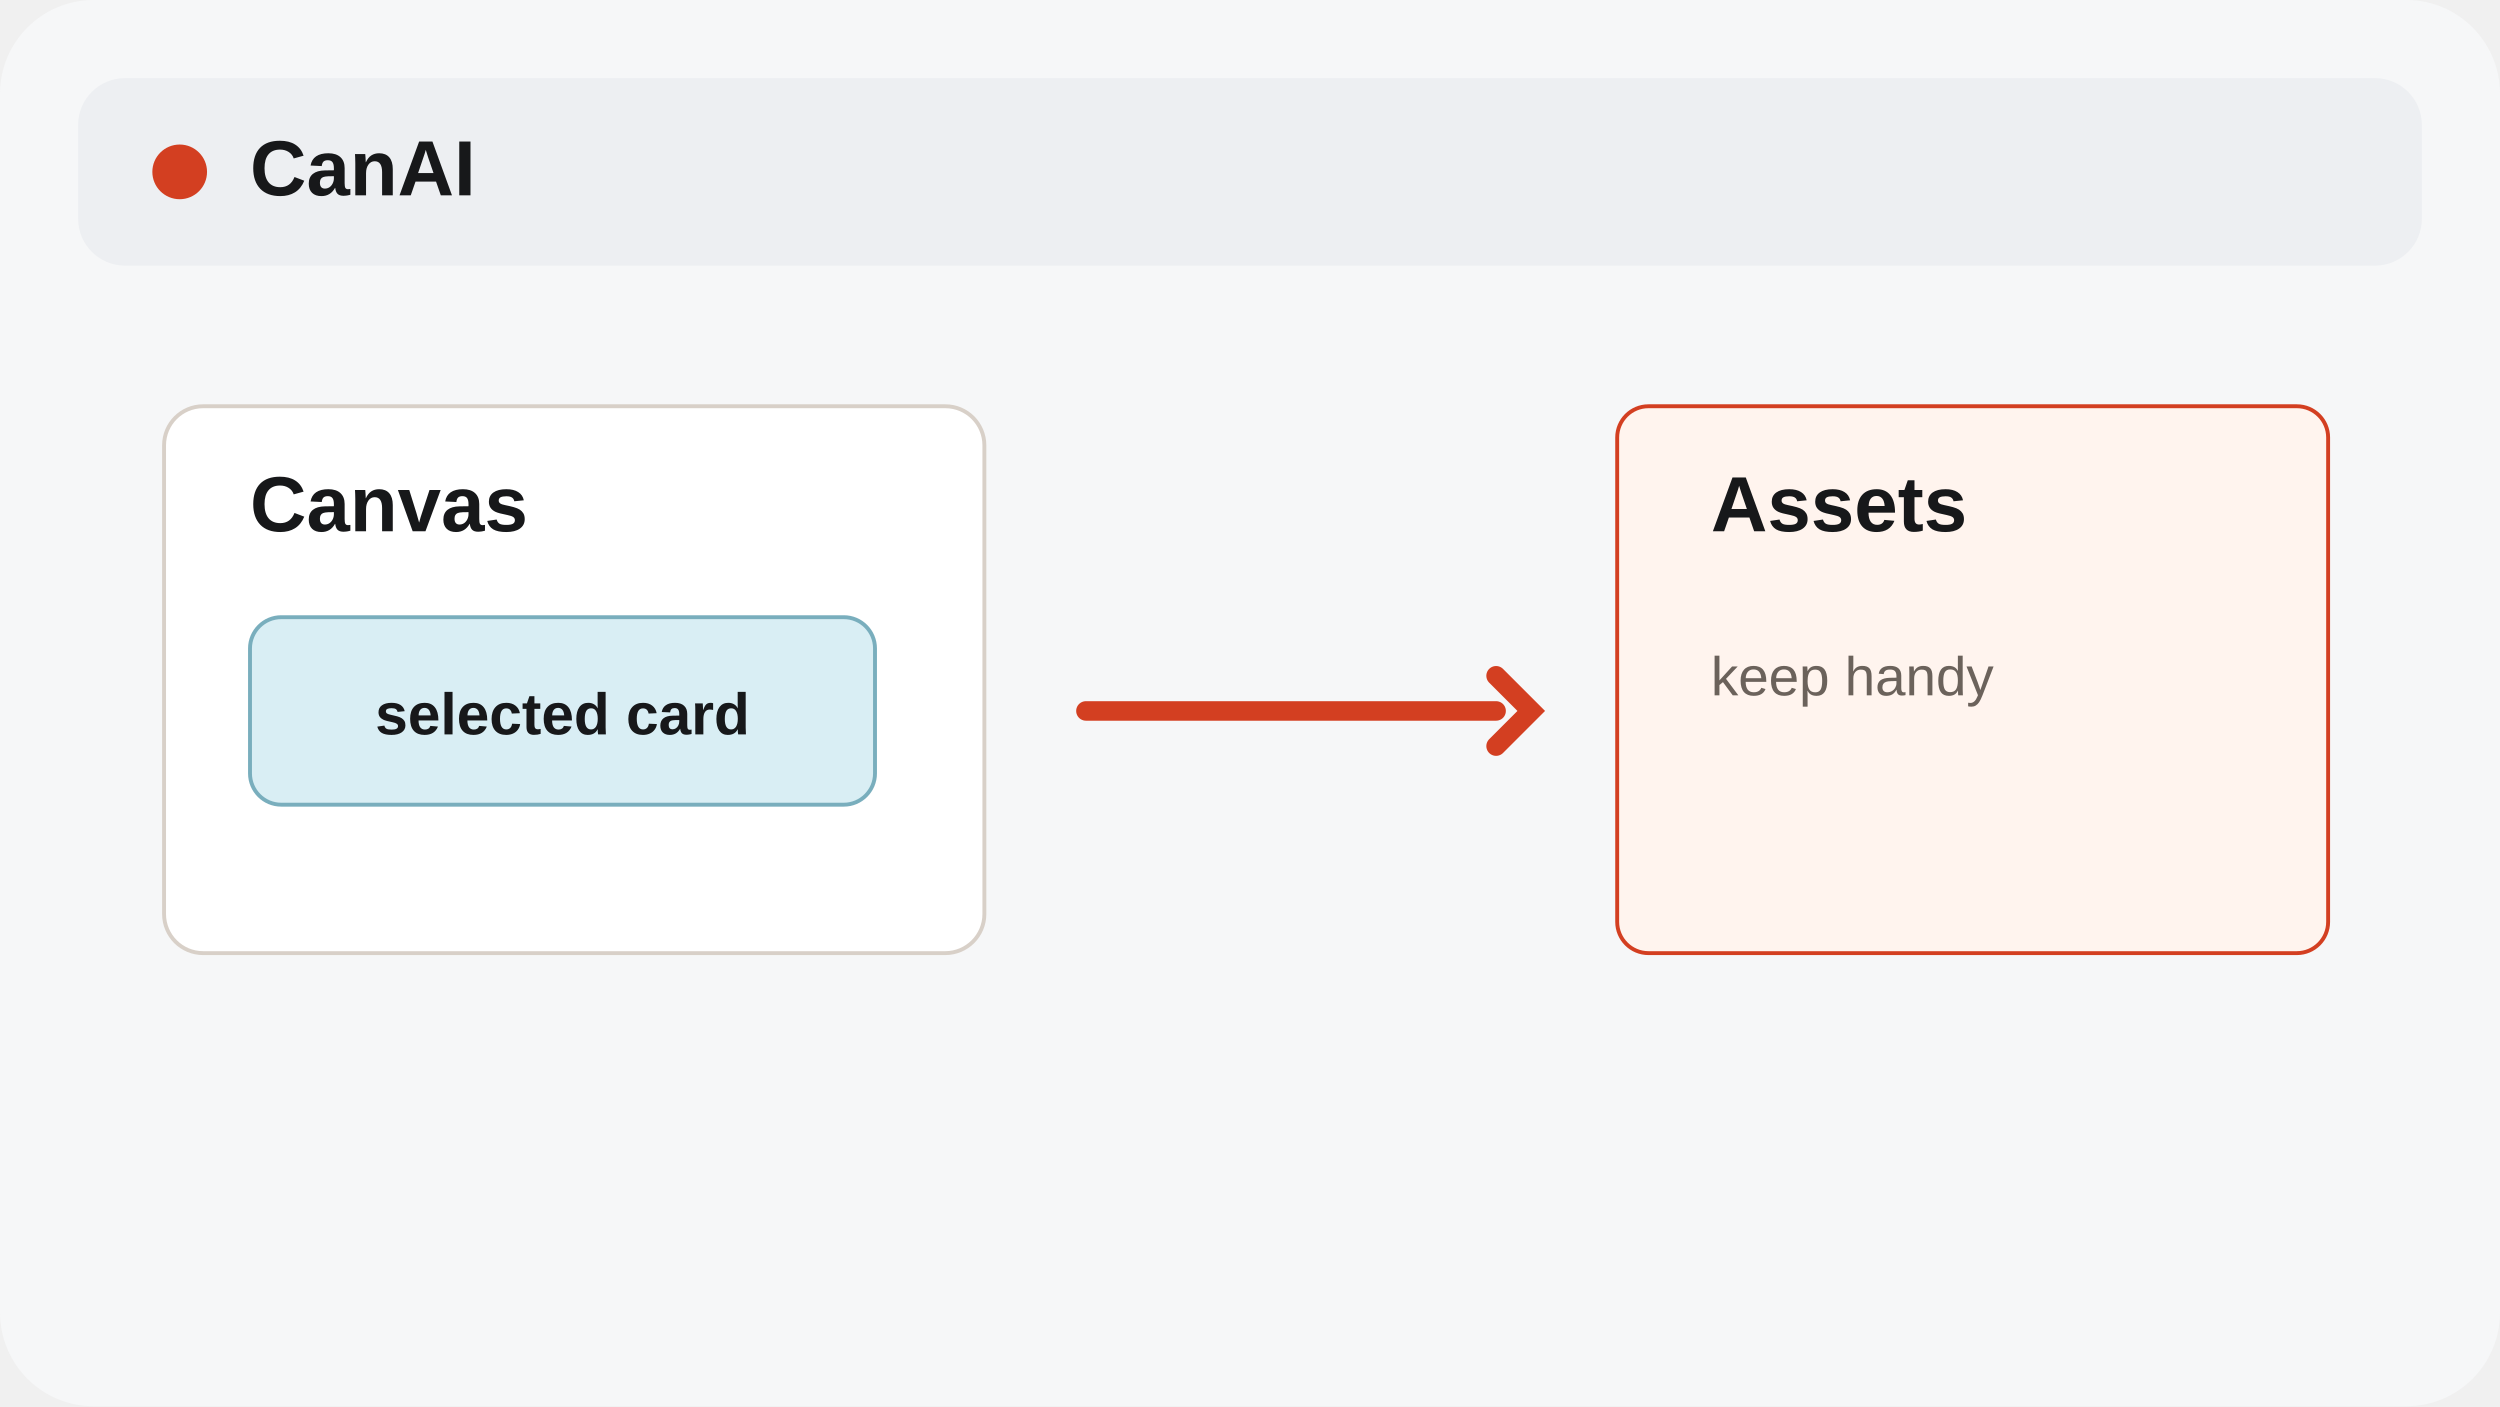
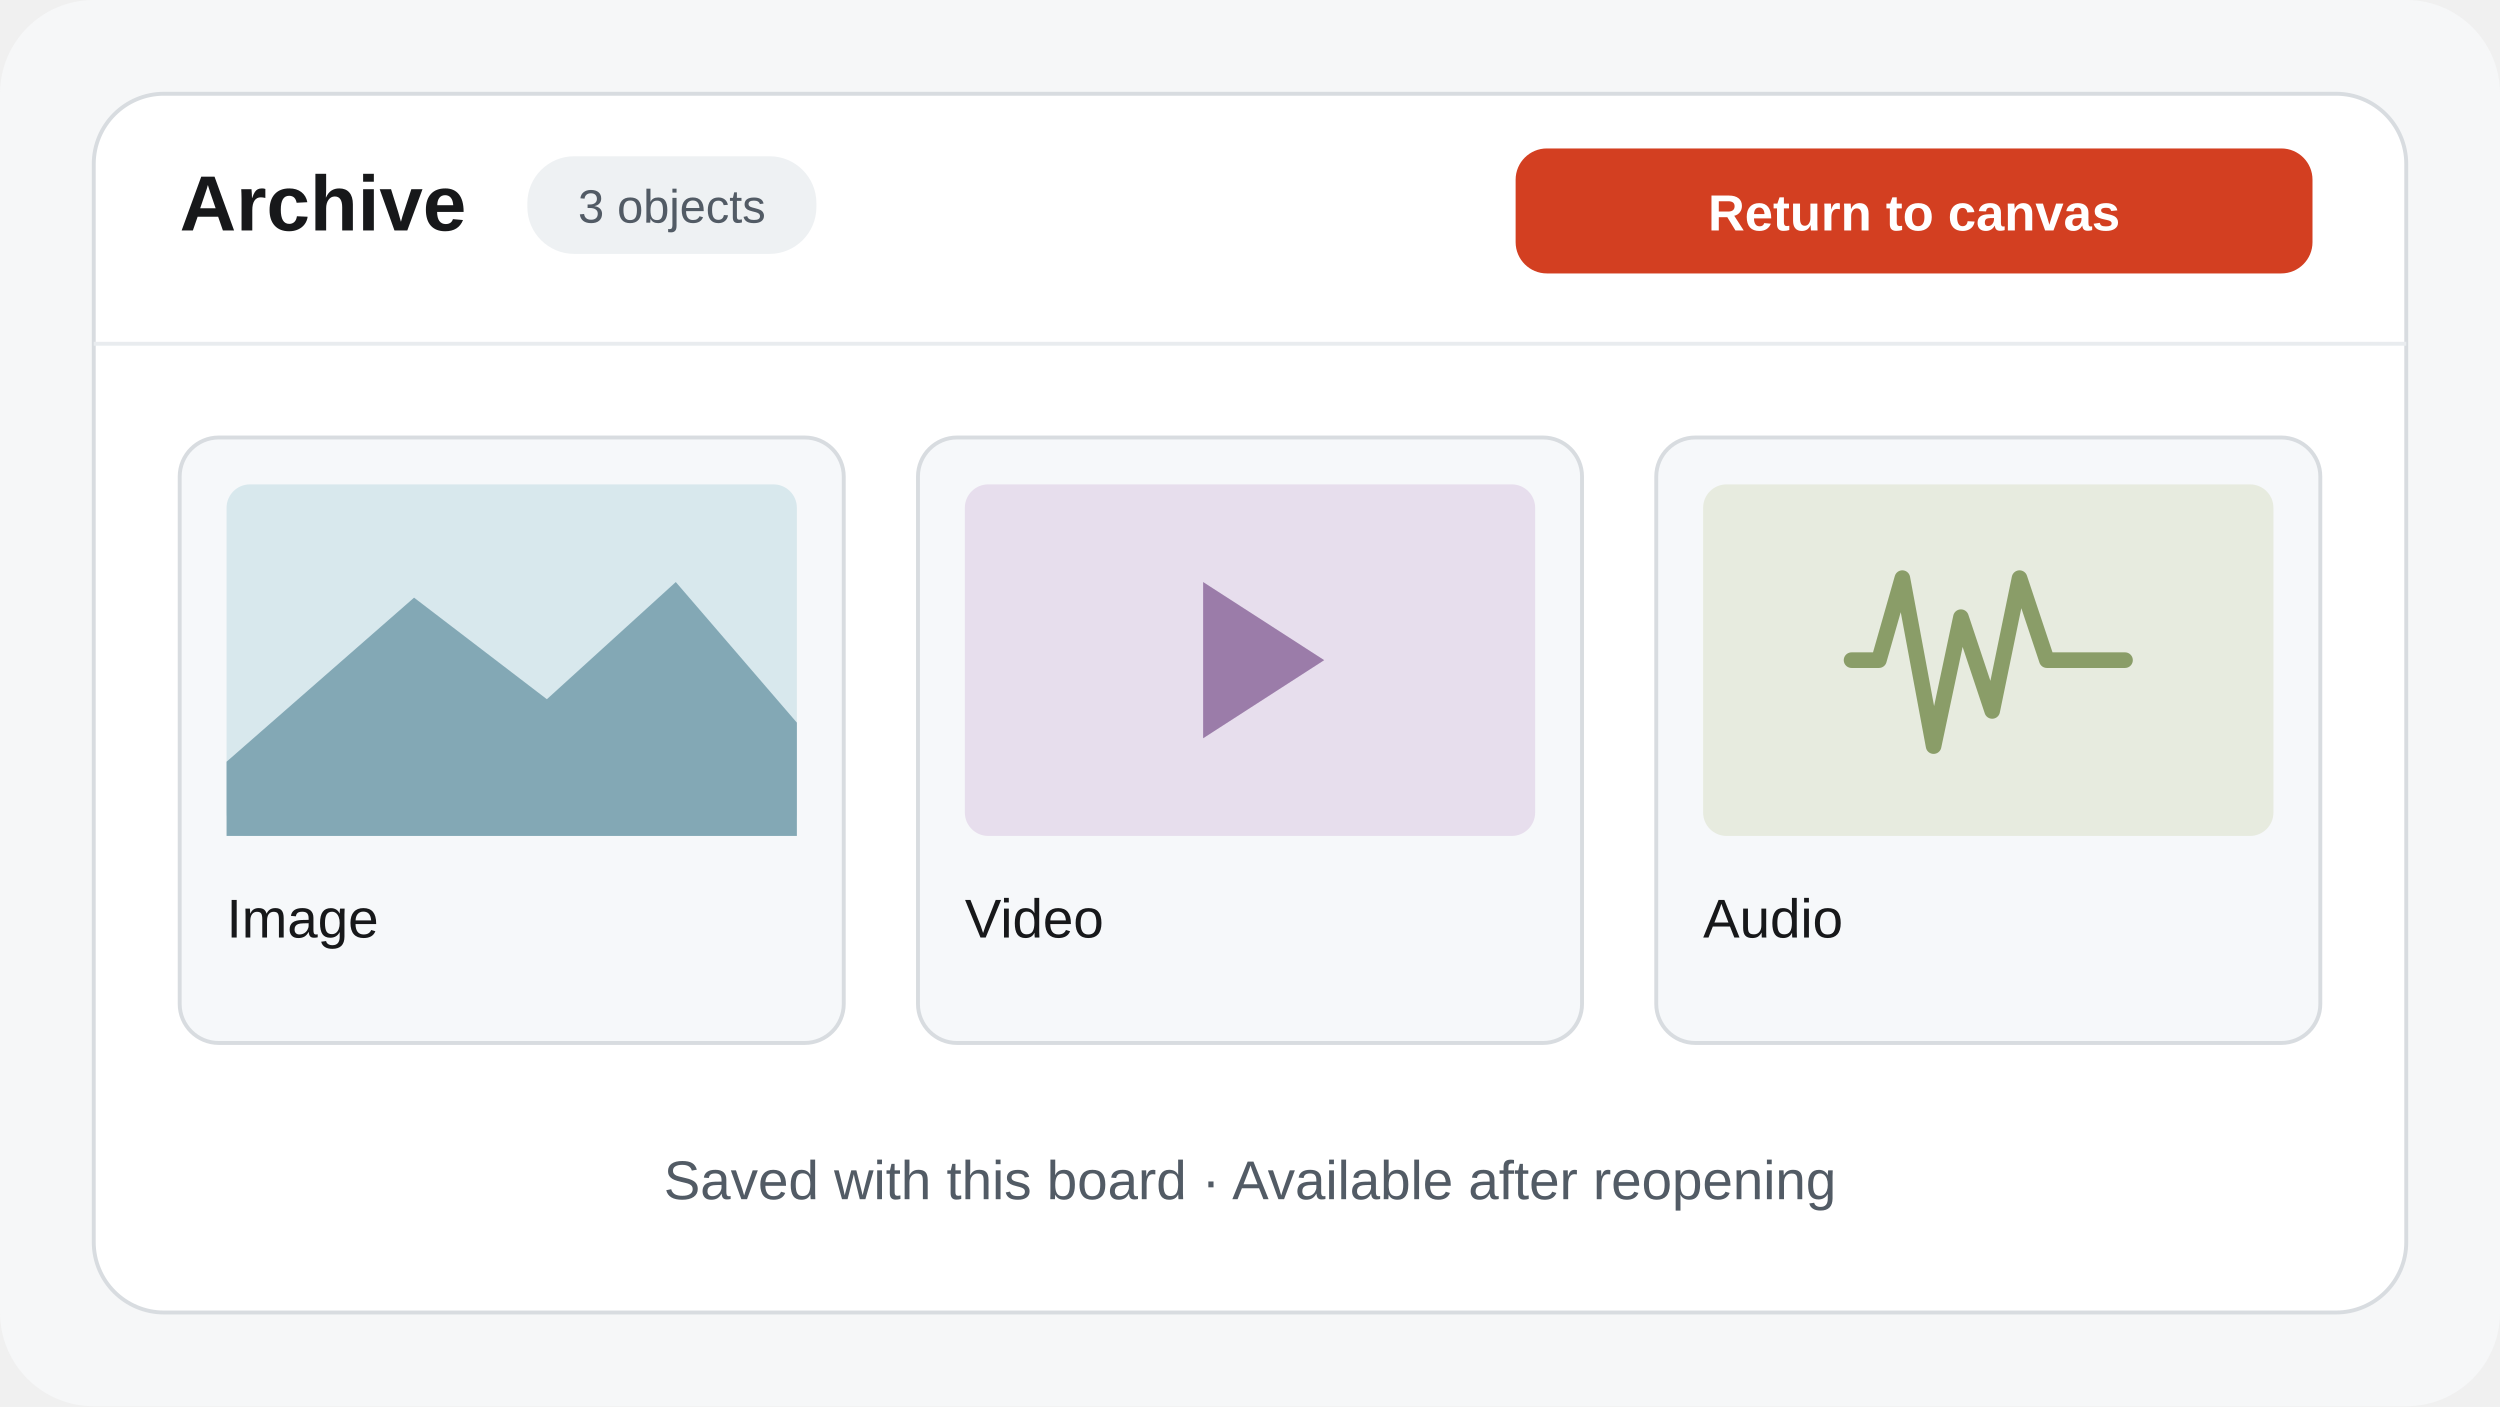
<svg xmlns="http://www.w3.org/2000/svg" viewBox="0 0 640 360" role="img" aria-labelledby="title desc">
  <rect width="640" height="360" rx="24" fill="#f6f7f8" />
-   <rect x="20" y="20" width="600" height="48" rx="12" fill="#edeff2" />
-   <circle cx="46" cy="44" r="7" fill="#d33f21" />
-   <text x="64" y="50" text-anchor="start" font-family="Arial,sans-serif" font-size="20" font-weight="700" fill="#17181a">CanAI</text>
-   <rect x="42" y="104" width="210" height="140" rx="10" fill="#ffffff" stroke="#d8d0c8" />
-   <text x="64" y="136" text-anchor="start" font-family="Arial,sans-serif" font-size="20" font-weight="700" fill="#17181a">Canvas</text>
-   <rect x="64" y="158" width="160" height="48" rx="8" fill="#d9eef4" stroke="#79aebd" />
-   <text x="144" y="188" text-anchor="middle" font-family="Arial,sans-serif" font-size="15" font-weight="700" fill="#17181a">selected card</text>
-   <line x1="278" y1="182" x2="383" y2="182" stroke="#d33f21" stroke-width="5" stroke-linecap="round" />
-   <path d="M383 173 L392 182 L383 191" fill="none" stroke="#d33f21" stroke-width="5" stroke-linecap="round" />
-   <rect x="414" y="104" width="182" height="140" rx="8" fill="#fff4ee" stroke="#d33f21" />
-   <text x="438" y="136" text-anchor="start" font-family="Arial,sans-serif" font-size="20" font-weight="700" fill="#17181a">Assets</text>
-   <text x="438" y="178" text-anchor="start" font-family="Arial,sans-serif" font-size="14" font-weight="400" fill="#6b625b">keep handy</text>
+   <rect x="24" y="24" width="592" height="312" rx="18" fill="#fff" stroke="#d8dce0" />
+   <text x="46" y="59" font-family="Arial,sans-serif" font-size="20" font-weight="700" fill="#17181a">Archive</text>
+   <rect x="135" y="40" width="74" height="25" rx="12" fill="#eef1f3" />
+   <text x="172" y="57" text-anchor="middle" font-family="Arial,sans-serif" font-size="12" fill="#525b65">3 objects</text>
+   <rect x="388" y="38" width="204" height="32" rx="8" fill="#d33f21" />
+   <text x="490" y="59" text-anchor="middle" font-family="Arial,sans-serif" font-size="13" font-weight="700" fill="#fff">Return to canvas</text>
+   <path d="M24 88H616" stroke="#e9ecef" />
+   <g fill="#f6f8fa" stroke="#d8dce0">
+     <rect x="46" y="112" width="170" height="155" rx="10" />
+     <rect x="235" y="112" width="170" height="155" rx="10" />
+     <rect x="424" y="112" width="170" height="155" rx="10" />
+   </g>
+   <rect x="58" y="124" width="146" height="90" rx="6" fill="#d8e8ed" />
+   <path d="M58 195L106 153L140 179L173 149L204 185V214H58Z" fill="#83a8b5" />
+   <rect x="247" y="124" width="146" height="90" rx="6" fill="#e7deed" />
+   <path d="M308 149L339 169L308 189Z" fill="#9b7ca9" />
+   <rect x="436" y="124" width="146" height="90" rx="6" fill="#e7ebdf" />
+   <path d="M474 169H481L487 148L495 191L502 158L510 182L517 148L524 169H544" fill="none" stroke="#8a9d68" stroke-width="4" stroke-linecap="round" stroke-linejoin="round" />
+   <g font-family="Arial,sans-serif" font-size="14" fill="#17181a">
+     <text x="58" y="240">Image</text>
+     <text x="247" y="240">Video</text>
+     <text x="436" y="240">Audio</text>
+   </g>
+   <text x="320" y="307" text-anchor="middle" font-family="Arial,sans-serif" font-size="14" fill="#525b65">Saved with this board · Available after reopening</text>
</svg>
